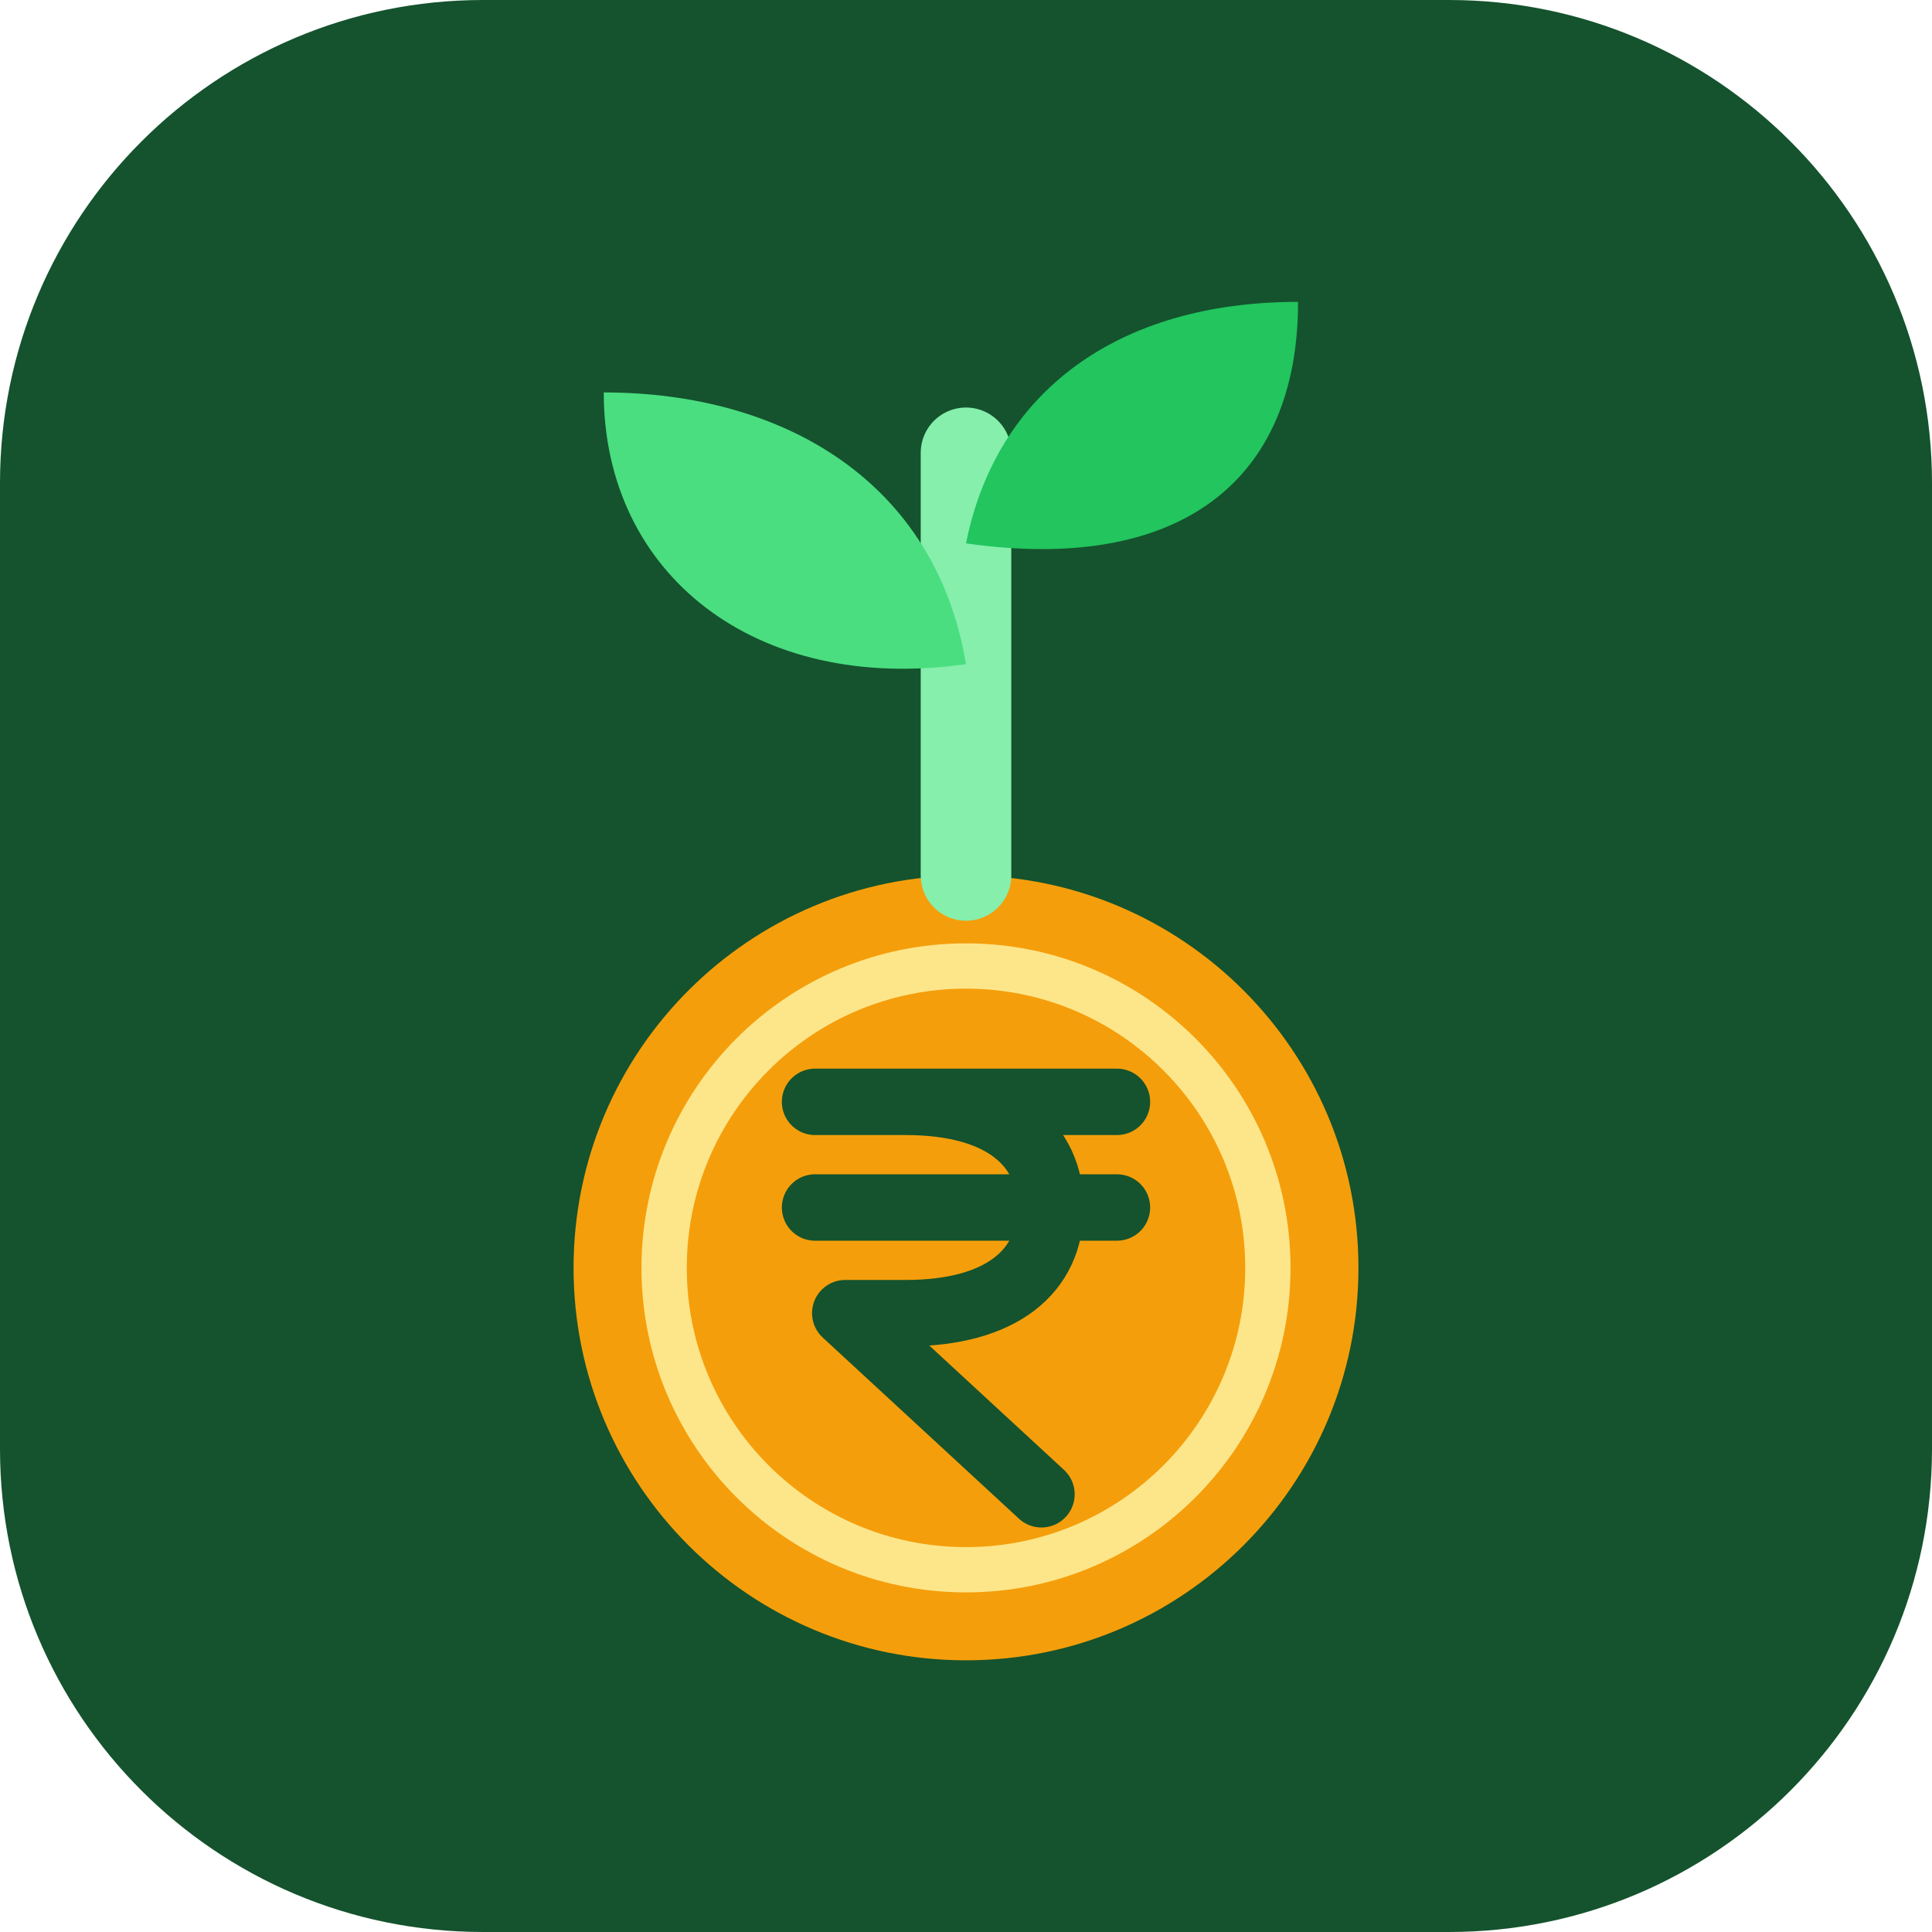
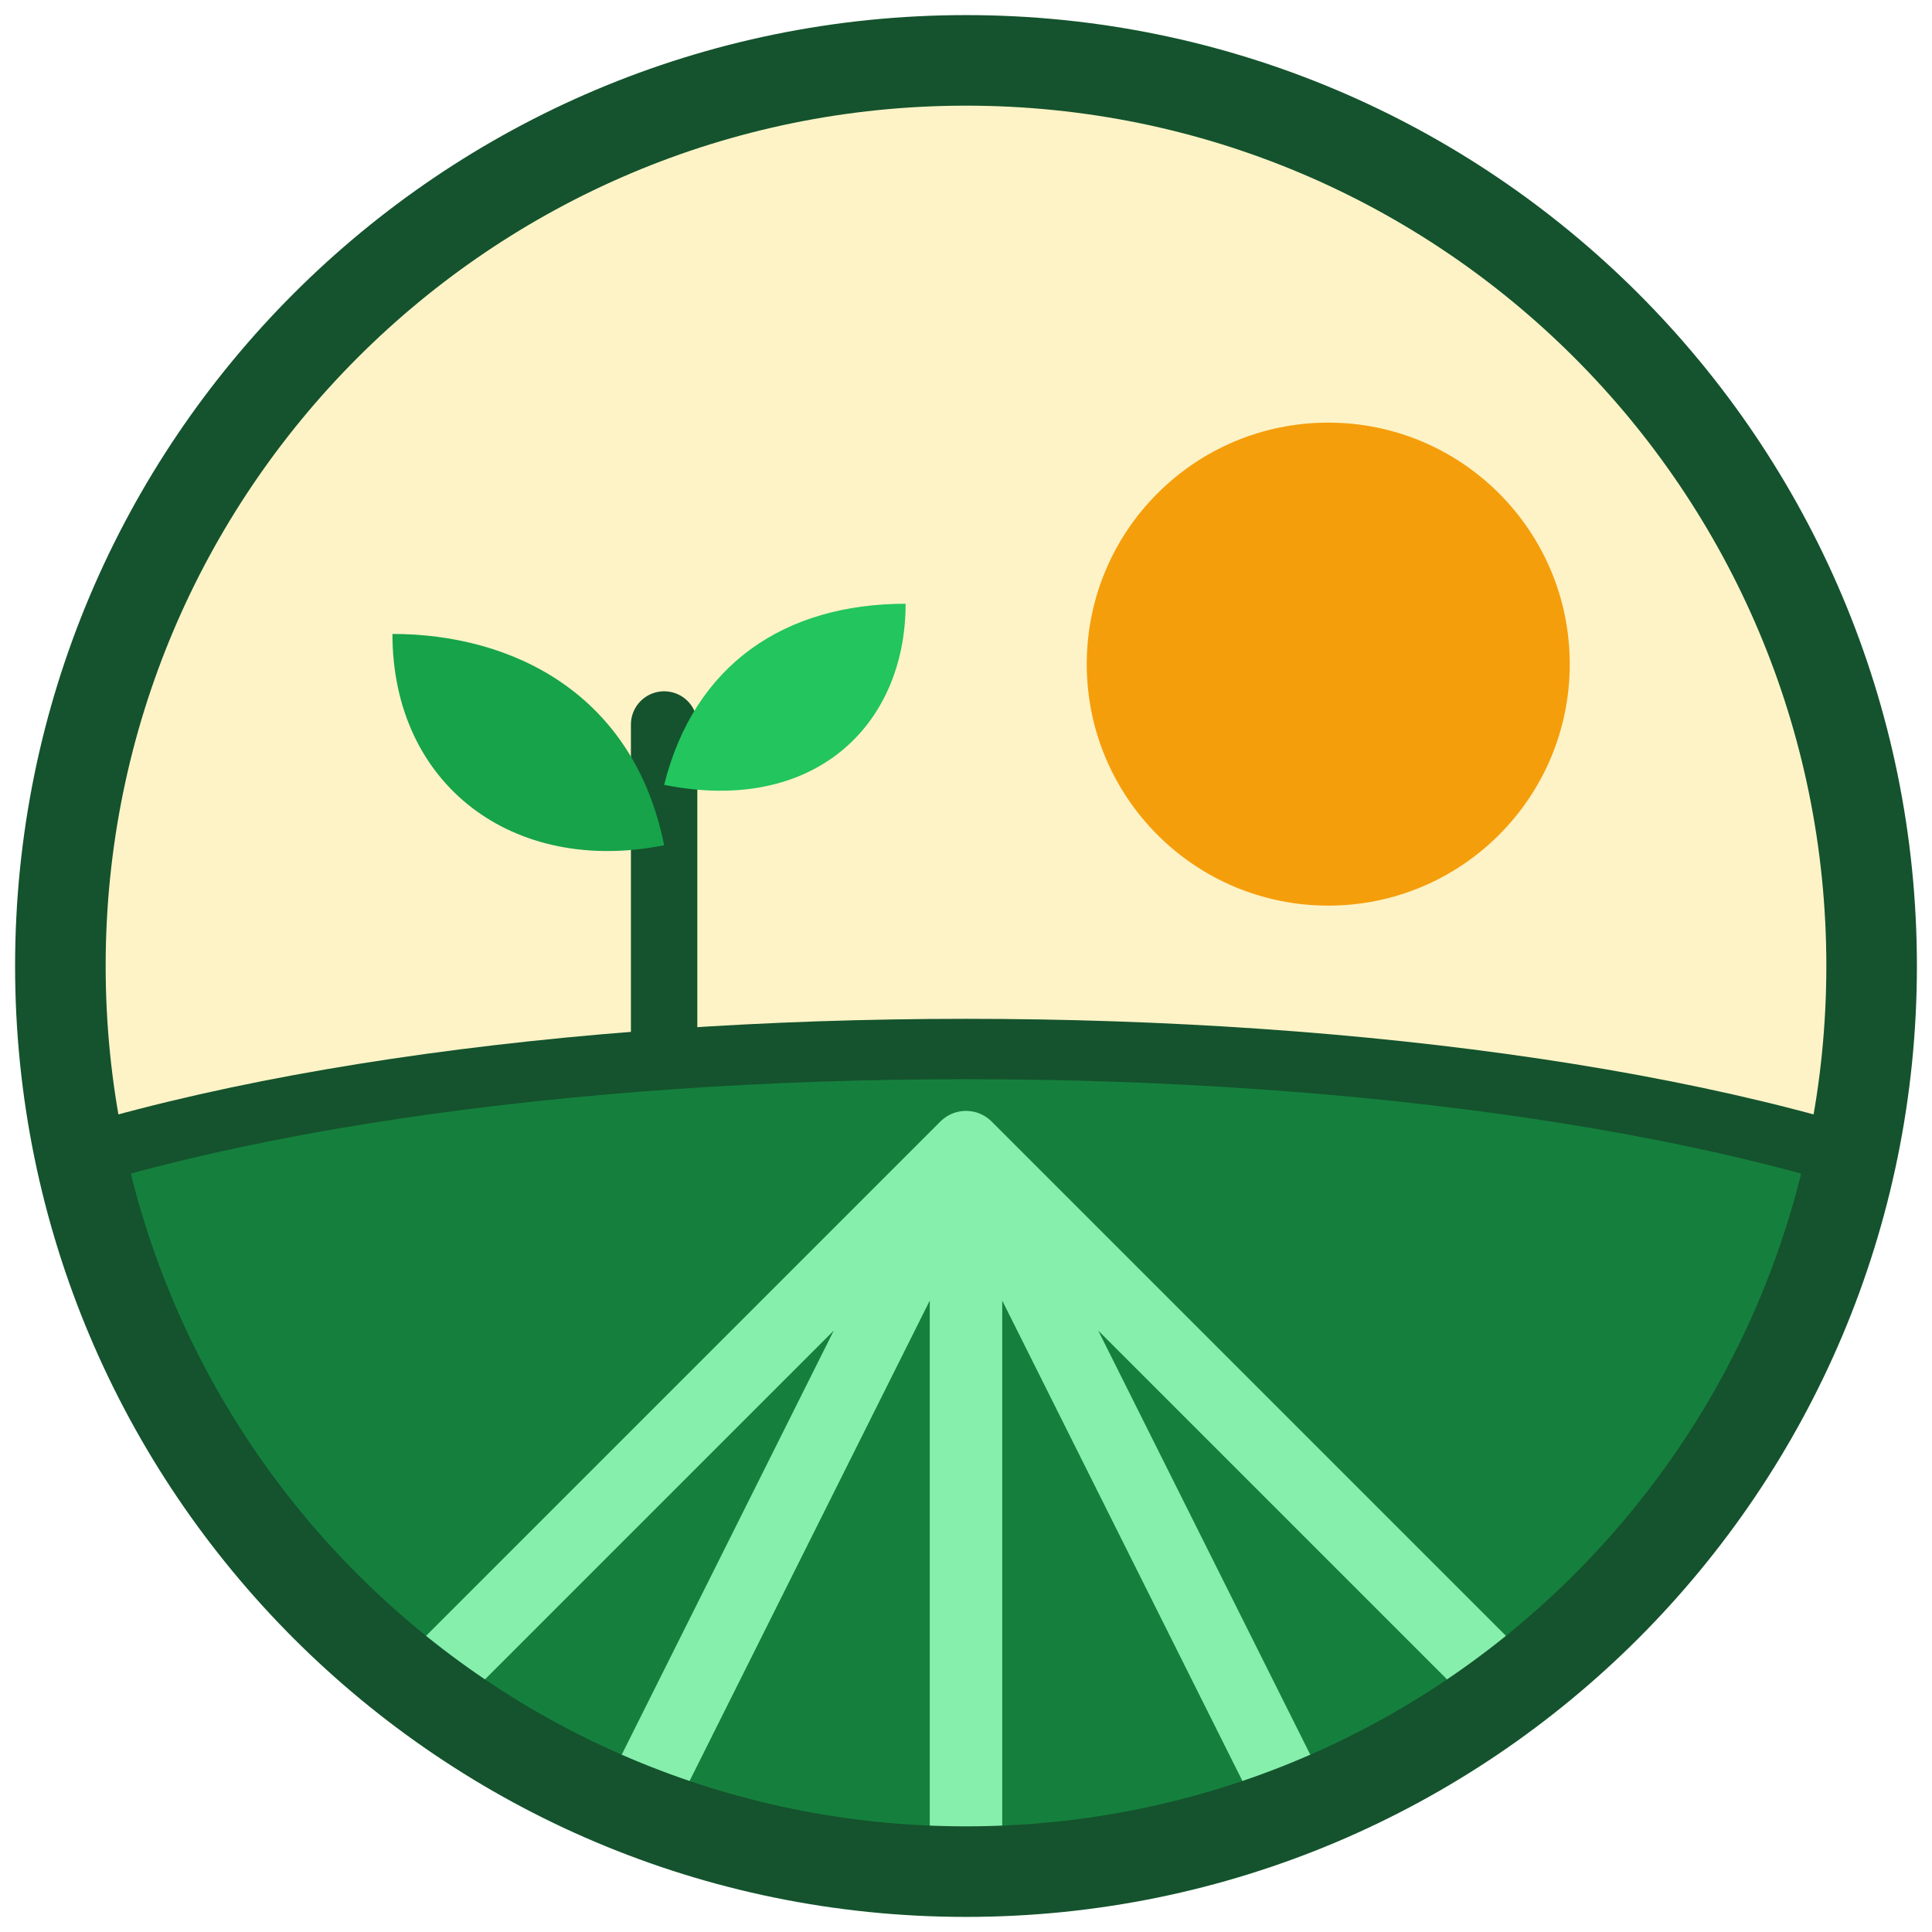
<svg xmlns="http://www.w3.org/2000/svg" width="64" height="64" viewBox="0 0 64 64">
-   <rect width="64" height="64" rx="16" fill="#14532d" />
-   <circle cx="32" cy="42" r="13" fill="#f59e0b" />
-   <circle cx="32" cy="42" r="10" fill="none" stroke="#fde68a" stroke-width="1.5" />
-   <path d="M27 36.5h10M27 40h10M30 36.5c3.2 0 4.8 1.4 4.8 3.5s-1.6 3.5-4.8 3.5h-2l6.5 6" fill="none" stroke="#14532d" stroke-width="2.2" stroke-linecap="round" stroke-linejoin="round" />
-   <path d="M32 29V15" stroke="#86efac" stroke-width="3" stroke-linecap="round" />
-   <path d="M32 22c-1-6-6-9-12-9 0 6 5 10 12 9z" fill="#4ade80" />
-   <path d="M32 18c1-5 5-8 11-8 0 6-4 9-11 8z" fill="#22c55e" />
+   <defs>
+     <clipPath id="c">
+       <circle cx="32" cy="32" r="30" />
+     </clipPath>
+   </defs>
+   <circle cx="32" cy="32" r="30" fill="#fef3c7" />
+   <g clip-path="url(#c)">
+     <circle cx="44" cy="22" r="8" fill="#f59e0b" />
+     <path d="M-2 40 C14 33 50 33 66 40 V66 H-2 Z" fill="#15803d" />
+     <path d="M32 38 L4 66 M32 38 L18 66 M32 38 L32 66 M32 38 L46 66 M32 38 L60 66" stroke="#86efac" stroke-width="2.4" stroke-linecap="round" />
+     <path d="M-2 40 C14 33 50 33 66 40" fill="none" stroke="#14532d" stroke-width="2" />
+   </g>
+   <path d="M22 35 V24" stroke="#14532d" stroke-width="2.2" stroke-linecap="round" />
+   <path d="M22 28 c-1-5-5-7-9-7 0 5 4 8 9 7z" fill="#16a34a" />
+   <path d="M22 26 c1-4 4-6 8-6 0 4-3 7-8 6z" fill="#22c55e" />
+   <circle cx="32" cy="32" r="30" fill="none" stroke="#14532d" stroke-width="3" />
</svg>
